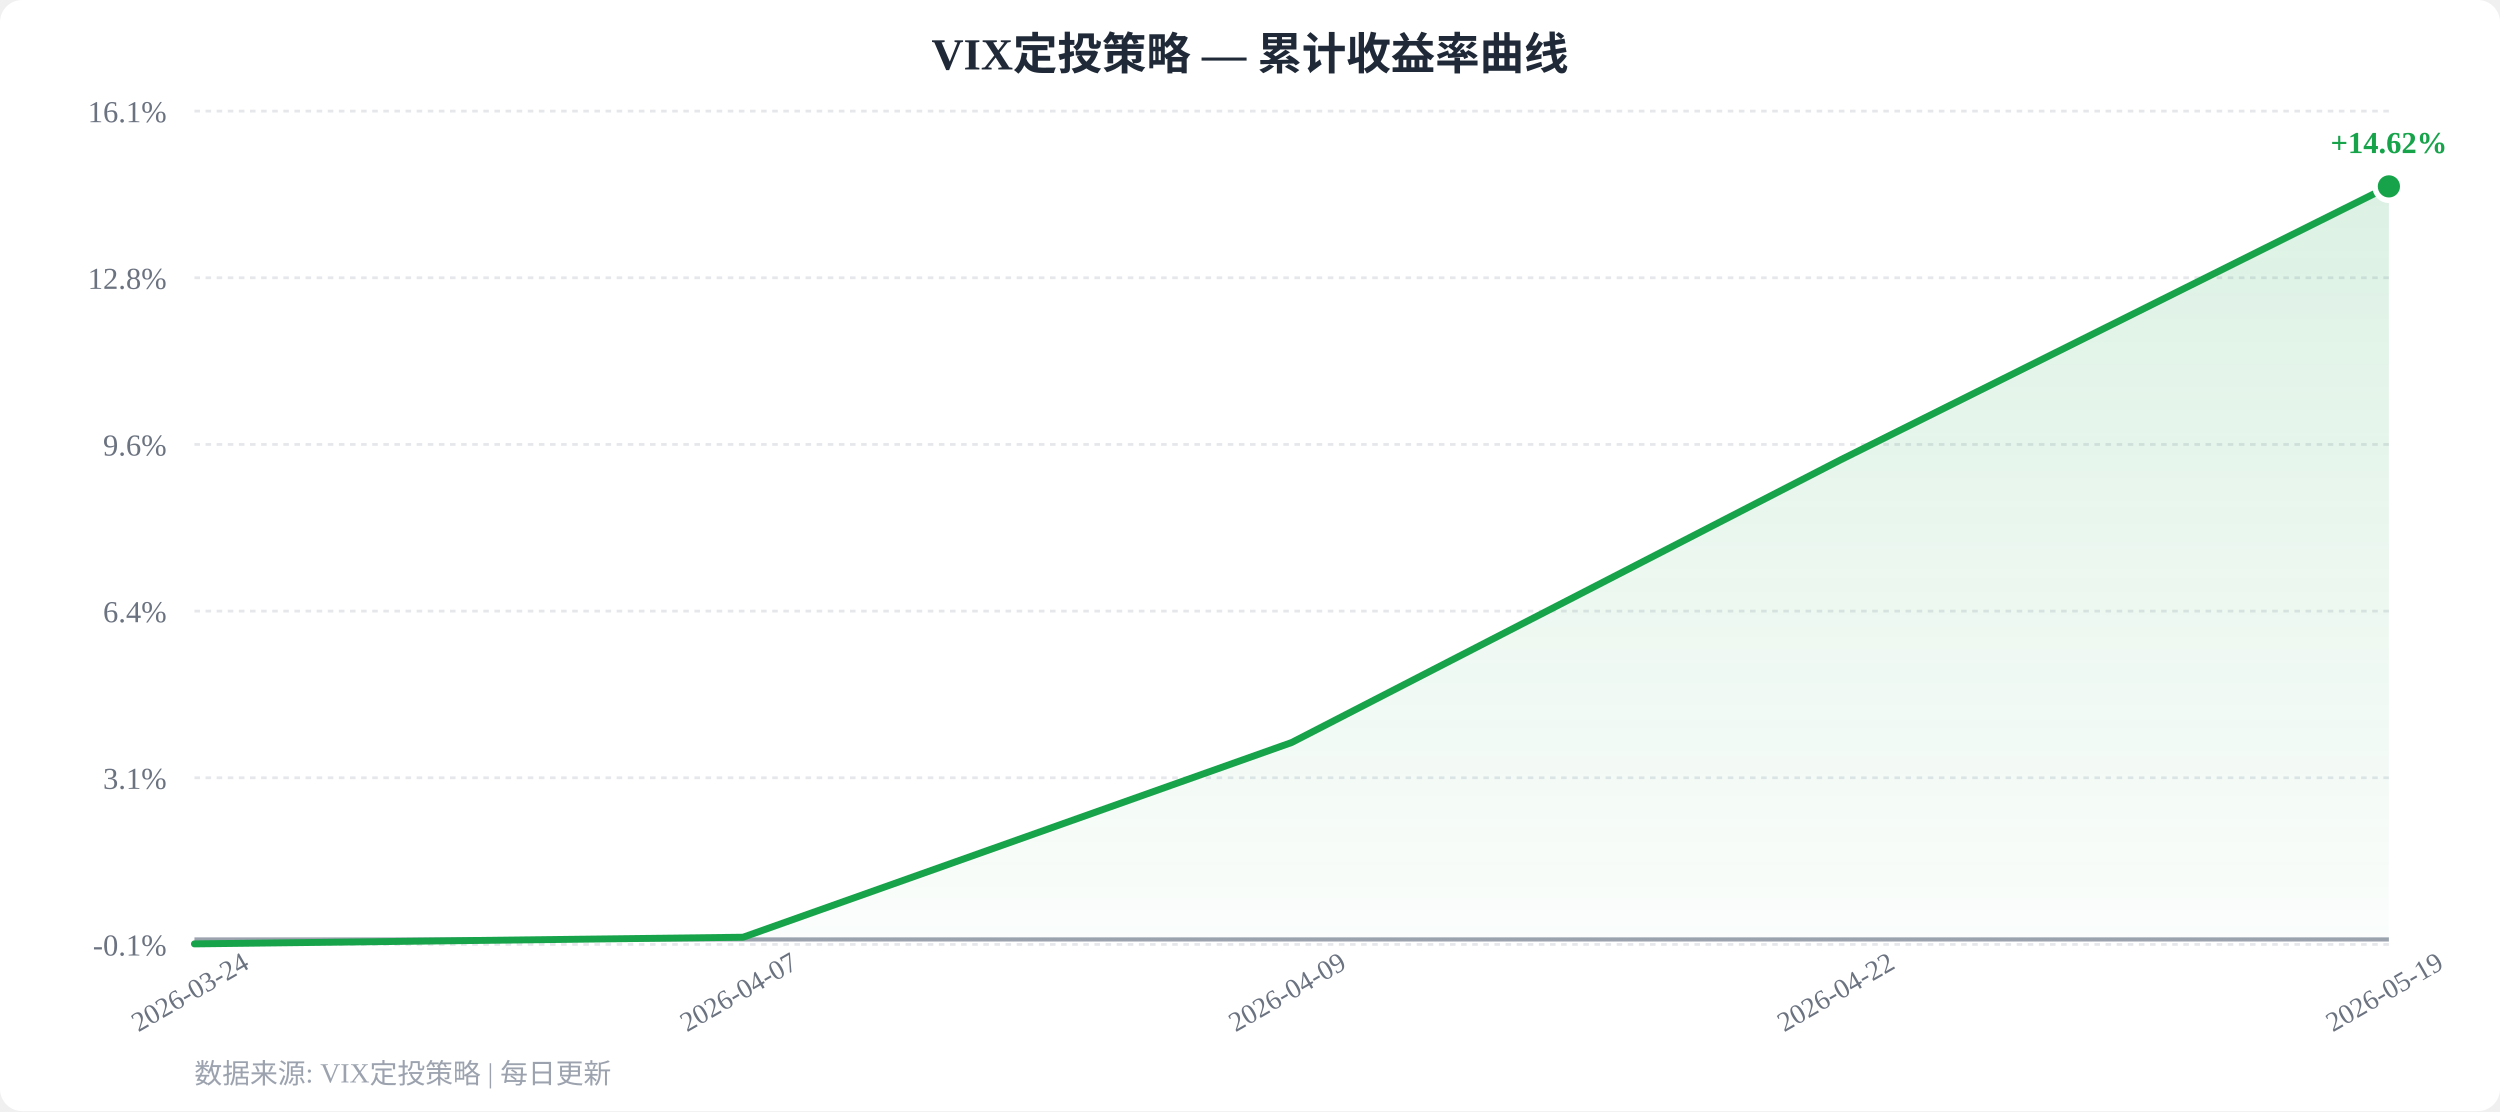
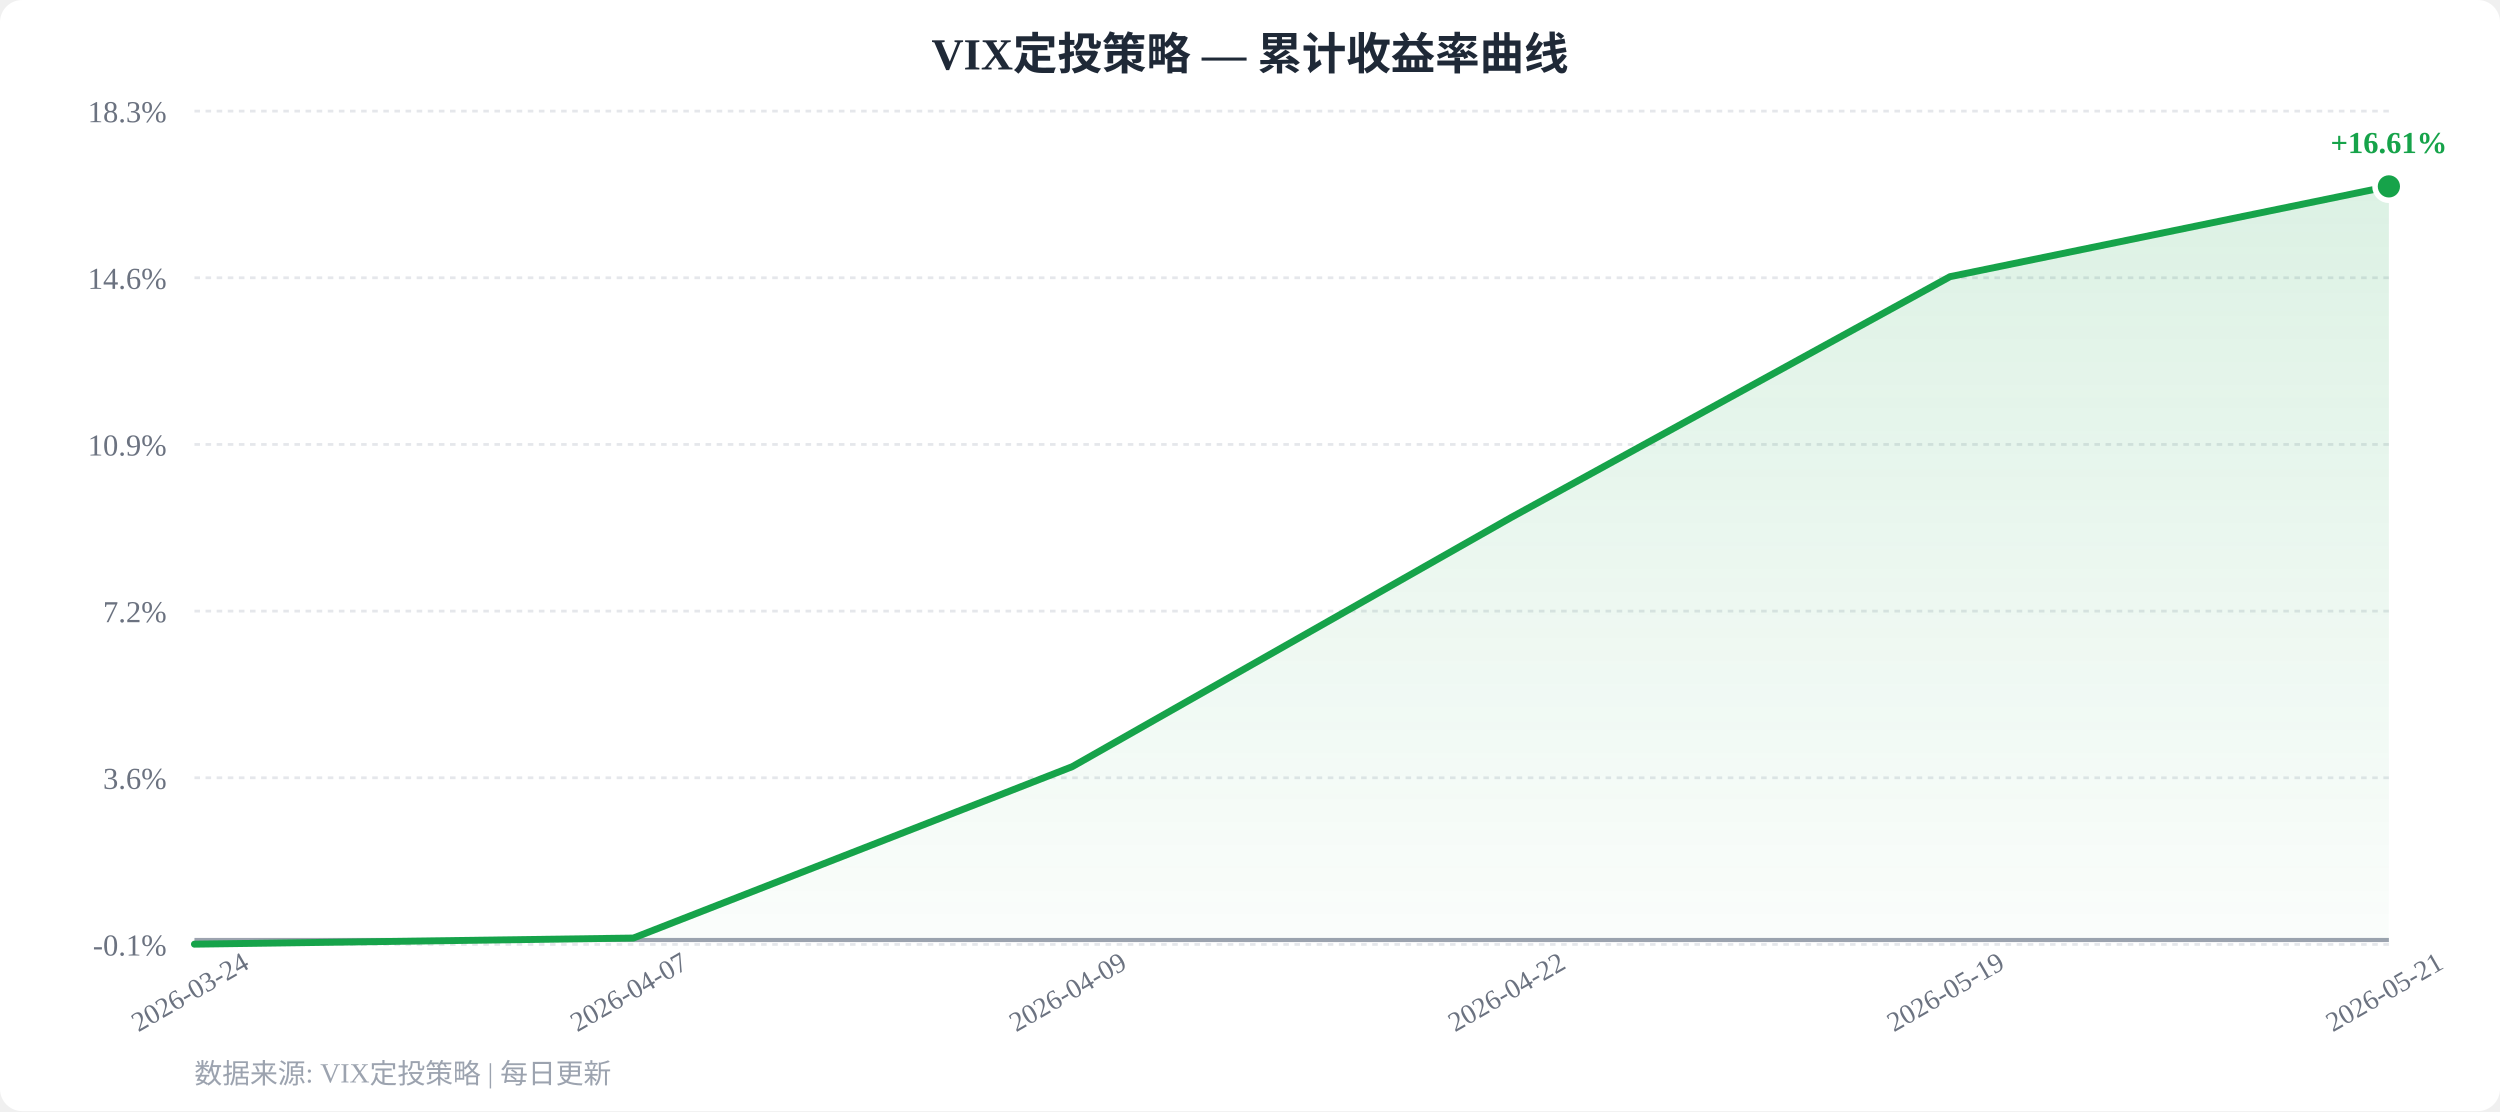
<svg xmlns="http://www.w3.org/2000/svg" viewBox="0 0 900 400" width="100%" height="100%">
  <defs>
    <linearGradient id="areaGradient" x1="0" y1="0" x2="0" y2="1">
      <stop offset="0%" stop-color="#16a34a" stop-opacity="0.15" />
      <stop offset="100%" stop-color="#16a34a" stop-opacity="0.02" />
    </linearGradient>
  </defs>
  <rect width="900" height="400" fill="#ffffff" rx="8" />
  <text x="450.0" y="25" text-anchor="middle" font-size="16" font-weight="bold" fill="#1f2937">VIX定投策略 — 累计收益率曲线</text>
  <line x1="70" y1="340.0" x2="860" y2="340.0" stroke="#e5e7eb" stroke-width="1" stroke-dasharray="2,2" />
  <line x1="70" y1="280.0" x2="860" y2="280.0" stroke="#e5e7eb" stroke-width="1" stroke-dasharray="2,2" />
  <line x1="70" y1="220.0" x2="860" y2="220.0" stroke="#e5e7eb" stroke-width="1" stroke-dasharray="2,2" />
  <line x1="70" y1="160.0" x2="860" y2="160.0" stroke="#e5e7eb" stroke-width="1" stroke-dasharray="2,2" />
  <line x1="70" y1="100.0" x2="860" y2="100.0" stroke="#e5e7eb" stroke-width="1" stroke-dasharray="2,2" />
  <line x1="70" y1="40.0" x2="860" y2="40.0" stroke="#e5e7eb" stroke-width="1" stroke-dasharray="2,2" />
-   <line x1="70" y1="338.2" x2="860" y2="338.2" stroke="#9ca3af" stroke-width="1.5" />
-   <path d="M70.0,339.8 L267.5,337.4 L465.0,267.3 L662.5,165.6 L860.0,67.1 L860.0,338.2 L70.0,338.2 Z" fill="url(#areaGradient)" stroke="none" />
-   <path d="M70.0,339.8 L267.5,337.4 L465.0,267.3 L662.5,165.6 L860.0,67.1" fill="none" stroke="#16a34a" stroke-width="2.5" stroke-linejoin="round" stroke-linecap="round" />
+   <line x1="70" y1="338.4" x2="860" y2="338.4" stroke="#9ca3af" stroke-width="1.5" />
+   <path d="M70.0,339.9 L228.0,337.7 L386.0,276.0 L544.0,186.3 L702.0,99.6 L860.0,67.1 L860.0,338.4 L70.0,338.4 Z" fill="url(#areaGradient)" stroke="none" />
+   <path d="M70.0,339.9 L228.0,337.7 L386.0,276.0 L544.0,186.3 L702.0,99.6 L860.0,67.1" fill="none" stroke="#16a34a" stroke-width="2.5" stroke-linejoin="round" stroke-linecap="round" />
  <circle cx="860.0" cy="67.1" r="5" fill="#16a34a" stroke="#ffffff" stroke-width="2" />
-   <text x="860.0" y="55.1" text-anchor="middle" font-size="11" font-weight="bold" fill="#16a34a">+14.62%</text>
+   <text x="860.0" y="55.1" text-anchor="middle" font-size="11" font-weight="bold" fill="#16a34a">+16.61%</text>
  <text x="60" y="344.0" text-anchor="end" font-size="11" fill="#6b7280">-0.1%</text>
-   <text x="60" y="284.0" text-anchor="end" font-size="11" fill="#6b7280">3.1%</text>
-   <text x="60" y="224.0" text-anchor="end" font-size="11" fill="#6b7280">6.4%</text>
-   <text x="60" y="164.0" text-anchor="end" font-size="11" fill="#6b7280">9.6%</text>
-   <text x="60" y="104.0" text-anchor="end" font-size="11" fill="#6b7280">12.8%</text>
-   <text x="60" y="44.0" text-anchor="end" font-size="11" fill="#6b7280">16.1%</text>
+   <text x="60" y="284.0" text-anchor="end" font-size="11" fill="#6b7280">3.6%</text>
+   <text x="60" y="224.0" text-anchor="end" font-size="11" fill="#6b7280">7.2%</text>
+   <text x="60" y="164.0" text-anchor="end" font-size="11" fill="#6b7280">10.9%</text>
+   <text x="60" y="104.0" text-anchor="end" font-size="11" fill="#6b7280">14.6%</text>
+   <text x="60" y="44.0" text-anchor="end" font-size="11" fill="#6b7280">18.3%</text>
  <text x="70.0" y="360" text-anchor="middle" font-size="10" fill="#6b7280" transform="rotate(-30 70.0,360)">2026-03-24</text>
-   <text x="267.5" y="360" text-anchor="middle" font-size="10" fill="#6b7280" transform="rotate(-30 267.5,360)">2026-04-07</text>
-   <text x="465.0" y="360" text-anchor="middle" font-size="10" fill="#6b7280" transform="rotate(-30 465.0,360)">2026-04-09</text>
-   <text x="662.5" y="360" text-anchor="middle" font-size="10" fill="#6b7280" transform="rotate(-30 662.5,360)">2026-04-22</text>
-   <text x="860.0" y="360" text-anchor="middle" font-size="10" fill="#6b7280" transform="rotate(-30 860.0,360)">2026-05-19</text>
+   <text x="228.0" y="360" text-anchor="middle" font-size="10" fill="#6b7280" transform="rotate(-30 228.0,360)">2026-04-07</text>
+   <text x="386.0" y="360" text-anchor="middle" font-size="10" fill="#6b7280" transform="rotate(-30 386.0,360)">2026-04-09</text>
+   <text x="544.0" y="360" text-anchor="middle" font-size="10" fill="#6b7280" transform="rotate(-30 544.0,360)">2026-04-22</text>
+   <text x="702.0" y="360" text-anchor="middle" font-size="10" fill="#6b7280" transform="rotate(-30 702.0,360)">2026-05-19</text>
+   <text x="860.0" y="360" text-anchor="middle" font-size="10" fill="#6b7280" transform="rotate(-30 860.0,360)">2026-05-21</text>
  <text x="70" y="390" font-size="10" fill="#9ca3af">数据来源: VIX定投策略 | 每日更新</text>
</svg>
